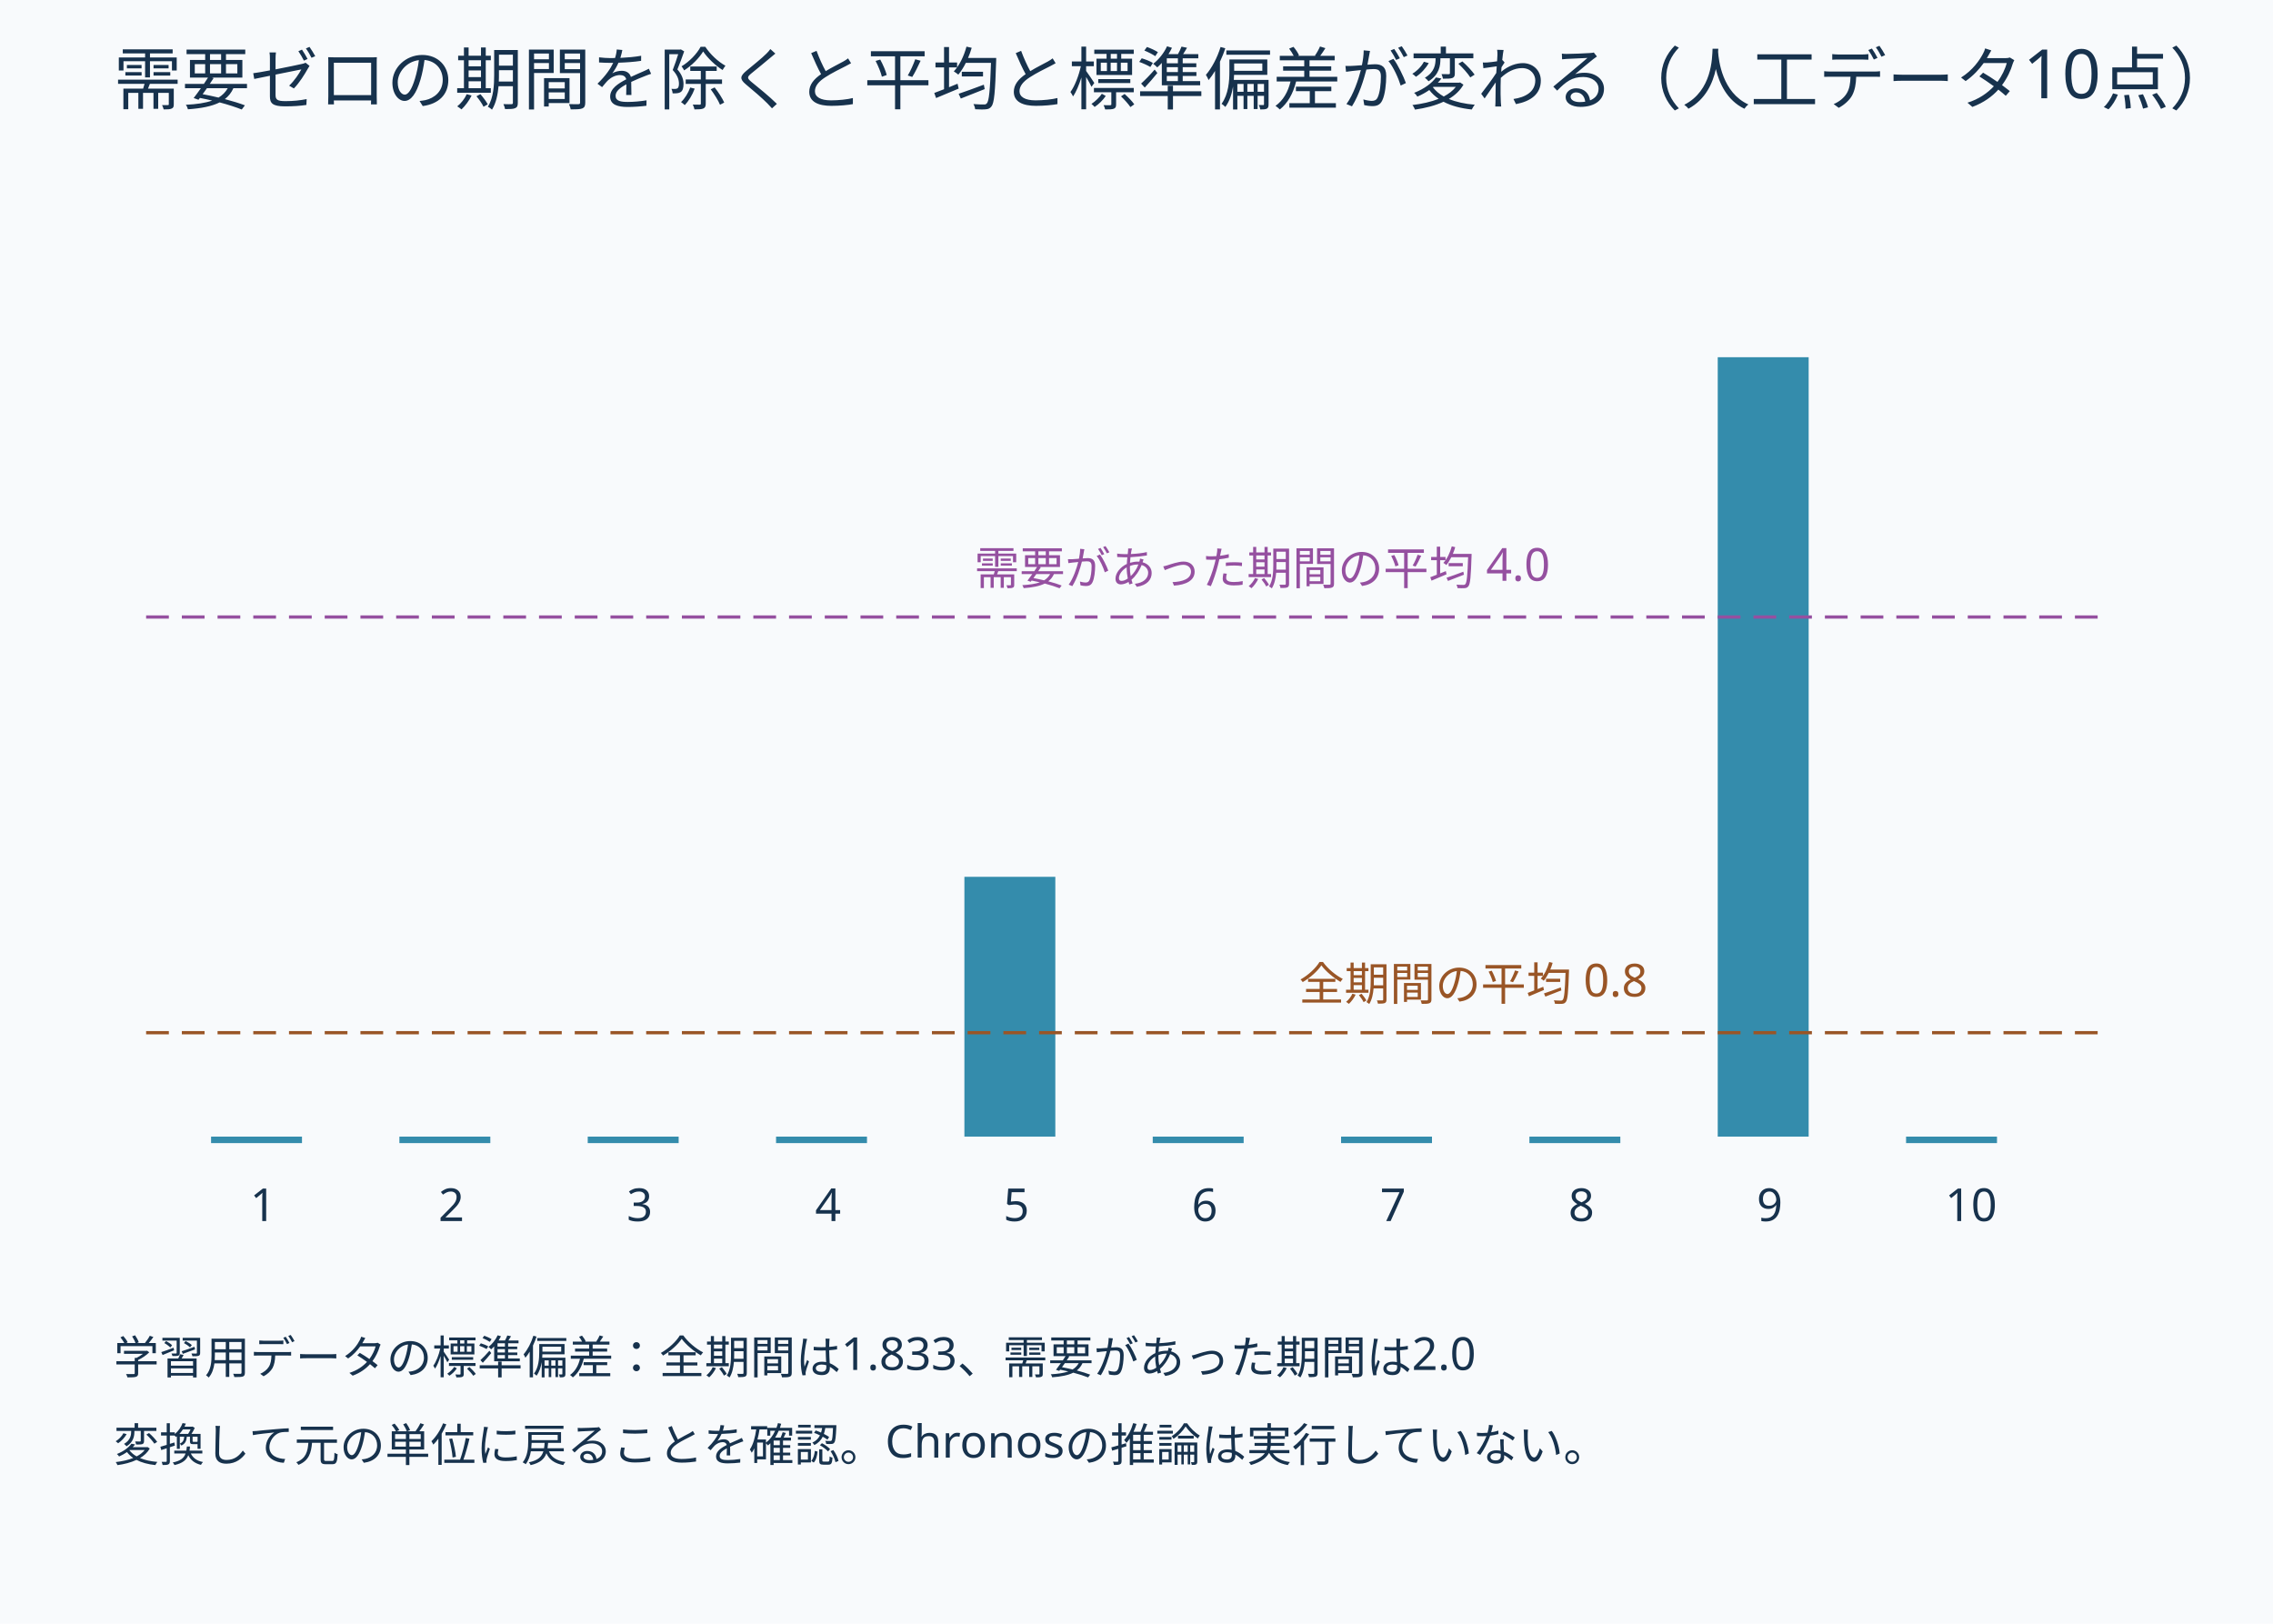
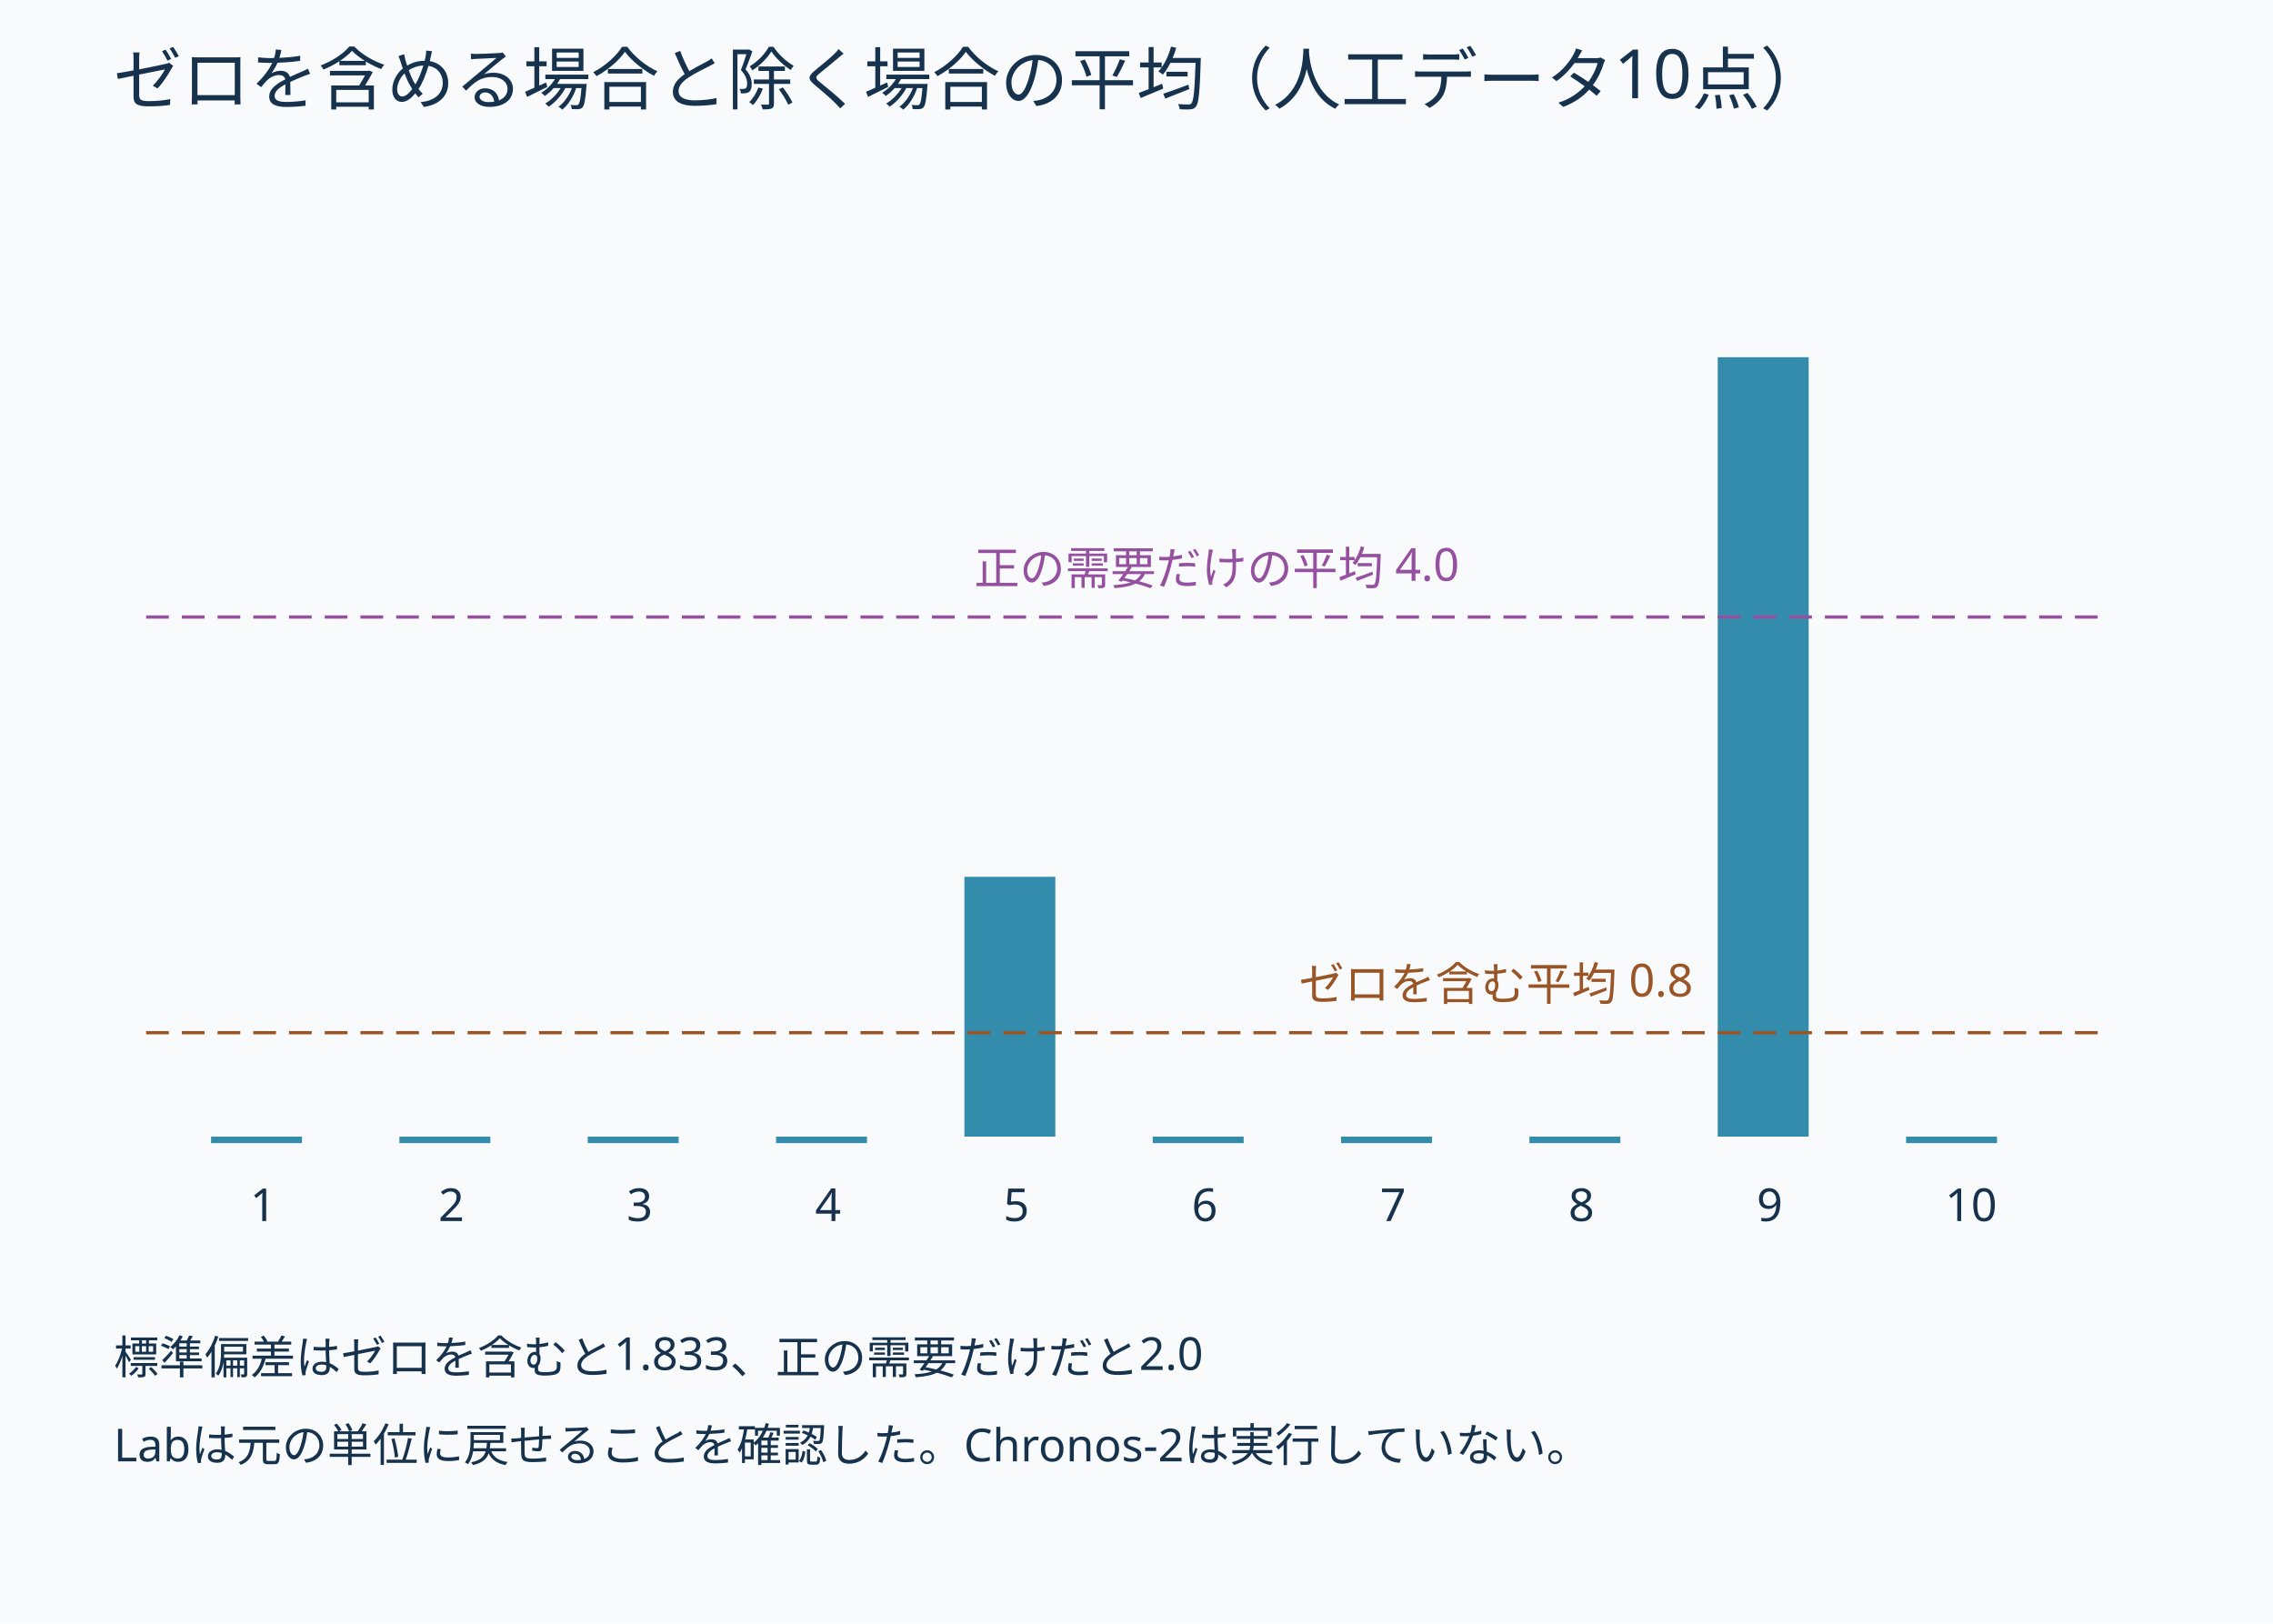
- <svg xmlns="http://www.w3.org/2000/svg" viewBox="0 0 700 500" role="img" aria-label="学習用の人工データで、需要がゼロの期間を平均に含める場合と除く場合を比べる図">
+ <svg xmlns="http://www.w3.org/2000/svg" viewBox="0 0 700 500" role="img" aria-label="人工データ10点で、ゼロを含む平均と、正の需要だけの平均を比べる図">
  <rect width="700" height="500" fill="#f8fafc" />
  <g font-family="sans-serif" font-size="14" fill="#17324d">
-     <text x="35" y="32" font-size="21">需要ゼロの期間を除くと平均と標準偏差が変わる（人工データ10点）</text>
+     <text x="35" y="32" font-size="21">ゼロを含める場合と除く場合の平均（人工データ10点）</text>
    <rect x="65" y="350" width="28" height="2" fill="#348cac" />
    <text x="77" y="376">1</text>
    <rect x="123" y="350" width="28" height="2" fill="#348cac" />
    <text x="135" y="376">2</text>
    <rect x="181" y="350" width="28" height="2" fill="#348cac" />
    <text x="193" y="376">3</text>
    <rect x="239" y="350" width="28" height="2" fill="#348cac" />
    <text x="251" y="376">4</text>
    <rect x="297" y="270" width="28" height="80" fill="#348cac" />
    <text x="309" y="376">5</text>
    <rect x="355" y="350" width="28" height="2" fill="#348cac" />
    <text x="367" y="376">6</text>
    <rect x="413" y="350" width="28" height="2" fill="#348cac" />
    <text x="425" y="376">7</text>
    <rect x="471" y="350" width="28" height="2" fill="#348cac" />
    <text x="483" y="376">8</text>
    <rect x="529" y="110" width="28" height="240" fill="#348cac" />
    <text x="541" y="376">9</text>
    <rect x="587" y="350" width="28" height="2" fill="#348cac" />
    <text x="599" y="376">10</text>
    <path d="M45 318.0 H650" stroke="#995526" stroke-dasharray="7 4" />
-     <text x="400" y="308.0" fill="#995526">全期間の平均 0.8</text>
+     <text x="400" y="308.0" fill="#995526">ゼロを含む平均 0.8</text>
    <path d="M45 190 H650" stroke="#9550a0" stroke-dasharray="7 4" />
-     <text x="300" y="180" fill="#9550a0">需要があった期間の平均 4.0</text>
-     <text x="35" y="423">学習用データの標準偏差：全期間は1.833、需要があった期間は2.0</text>
-     <text x="35" y="450">変換して元の単位に戻ることを確認。Chronosの推論は実行していない。</text>
+     <text x="300" y="180" fill="#9550a0">正の需要だけの平均 4.0</text>
+     <text x="35" y="423">標準偏差はゼロを含むと1.833、正の需要だけだと2.0</text>
+     <text x="35" y="450">Labは元の単位に戻せることを確認した。Chronos-2は実行していない。</text>
  </g>
</svg>
